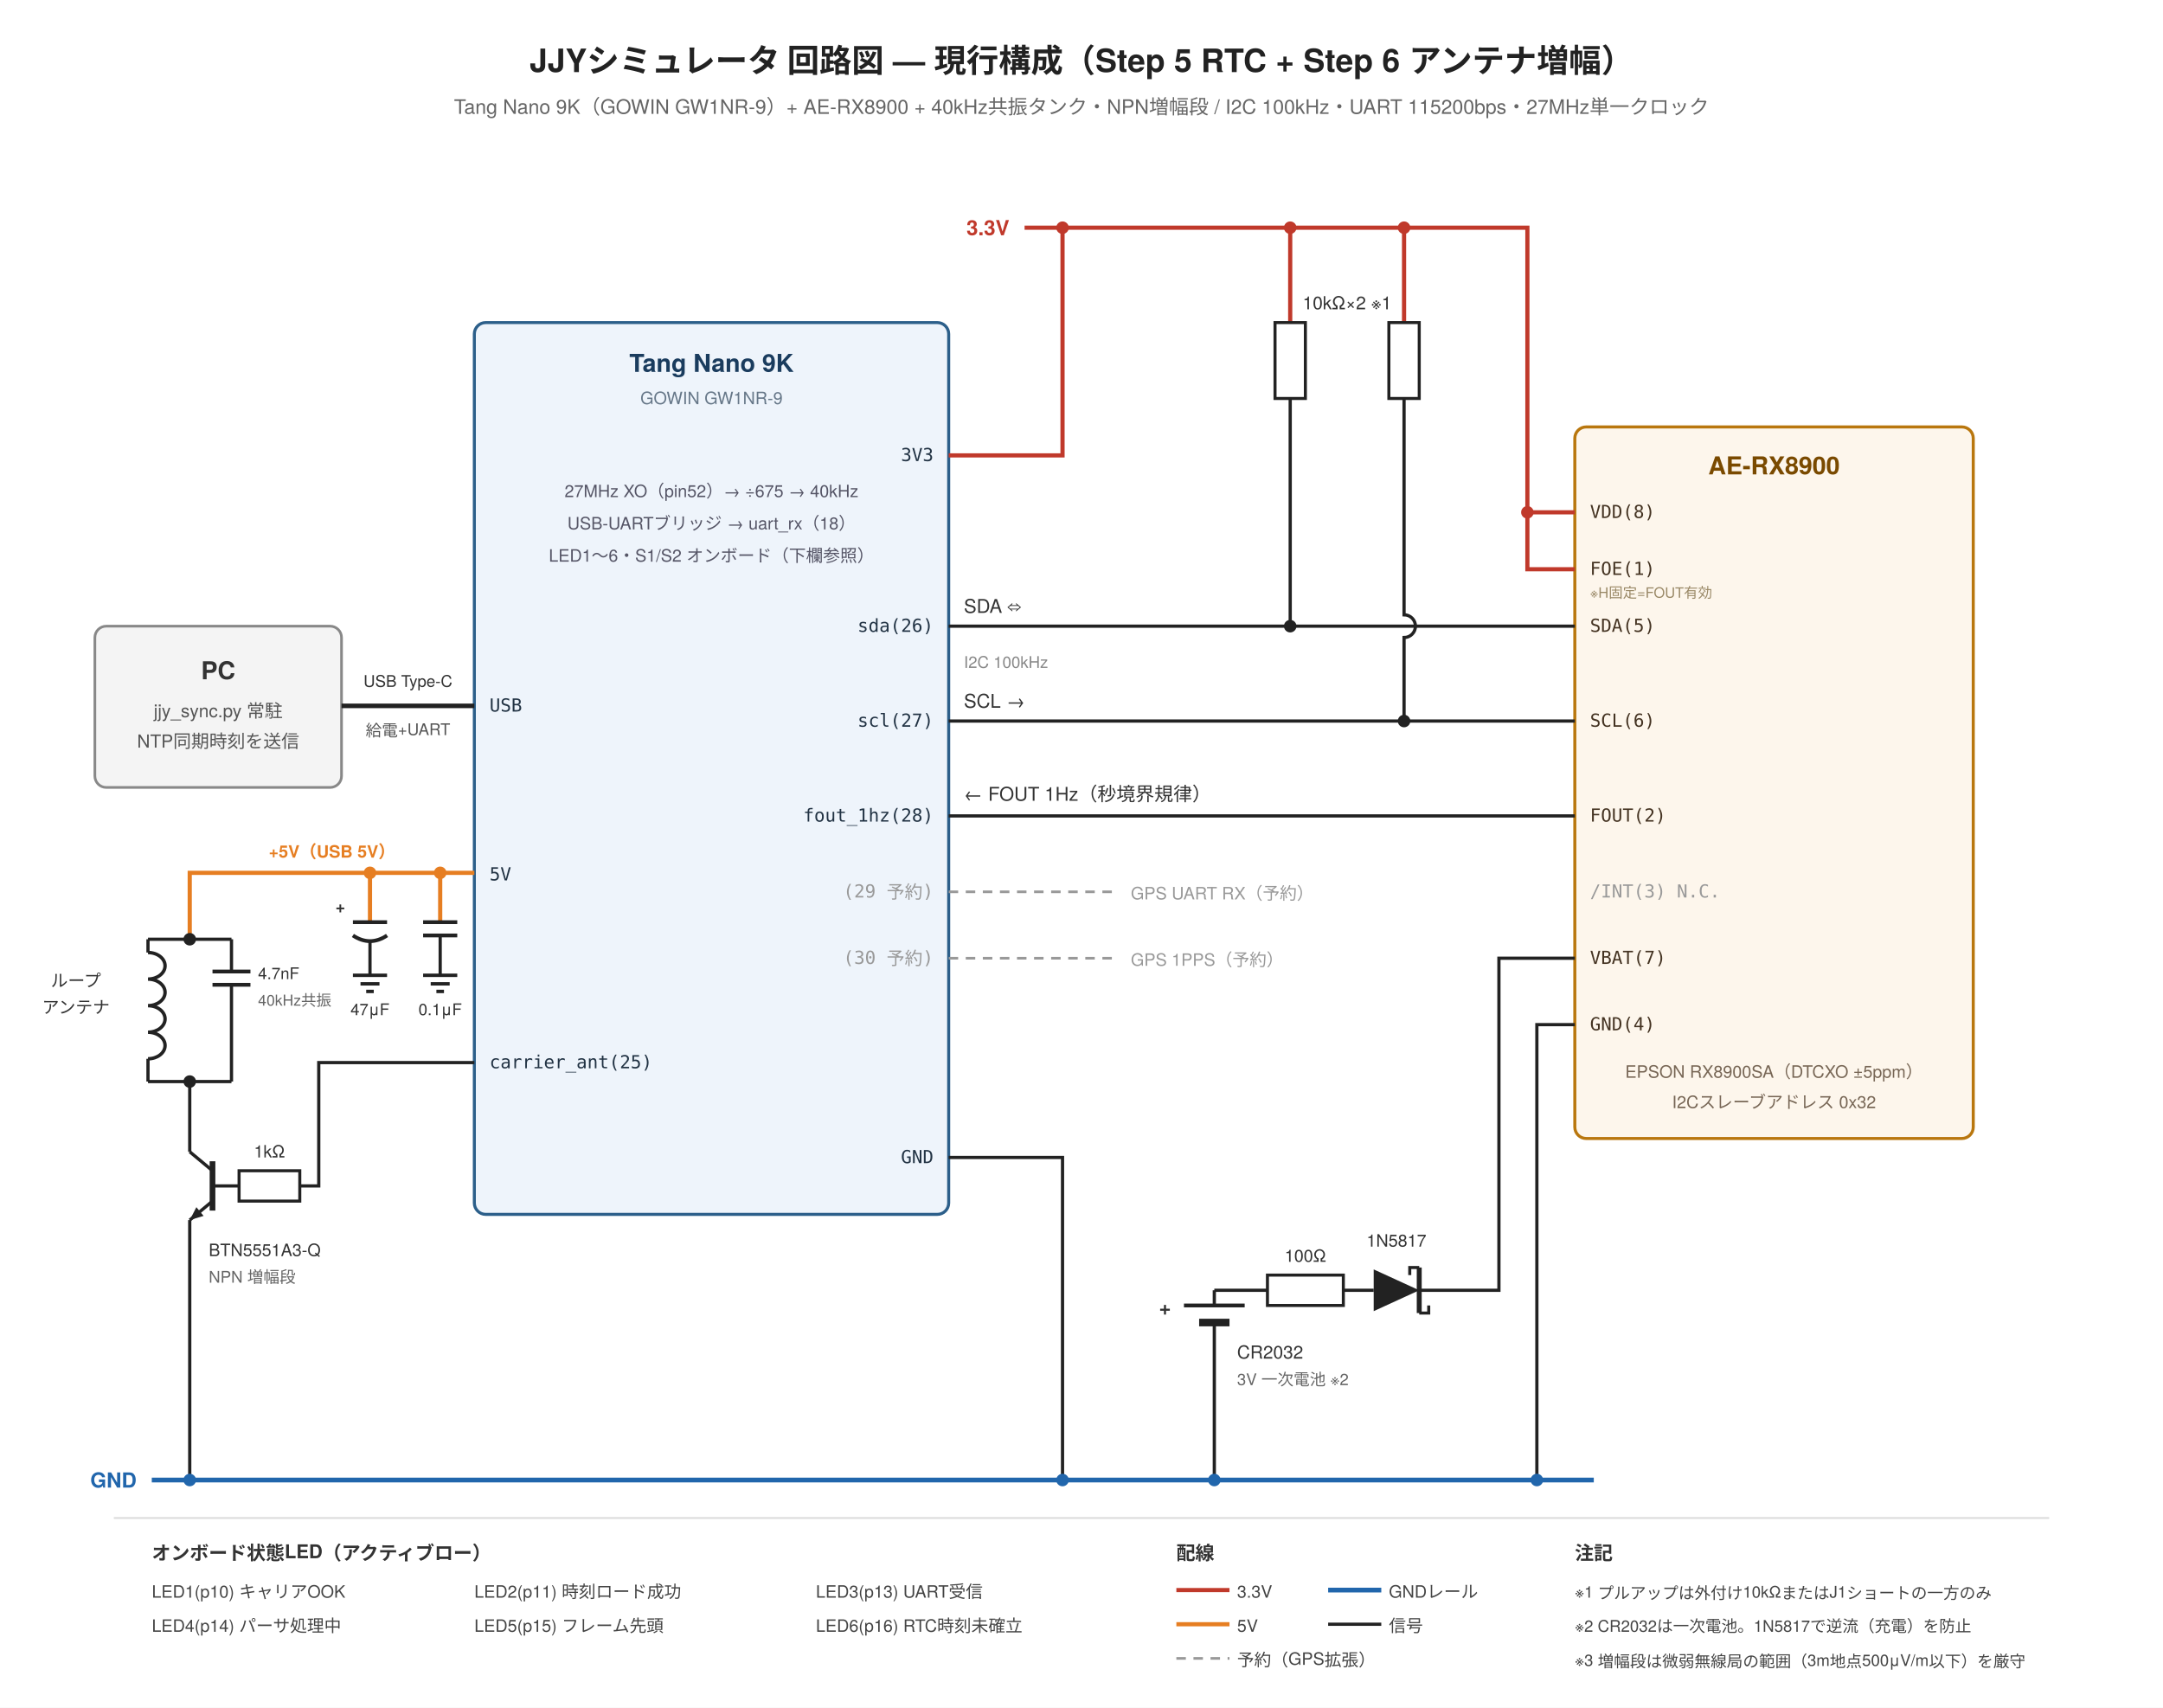
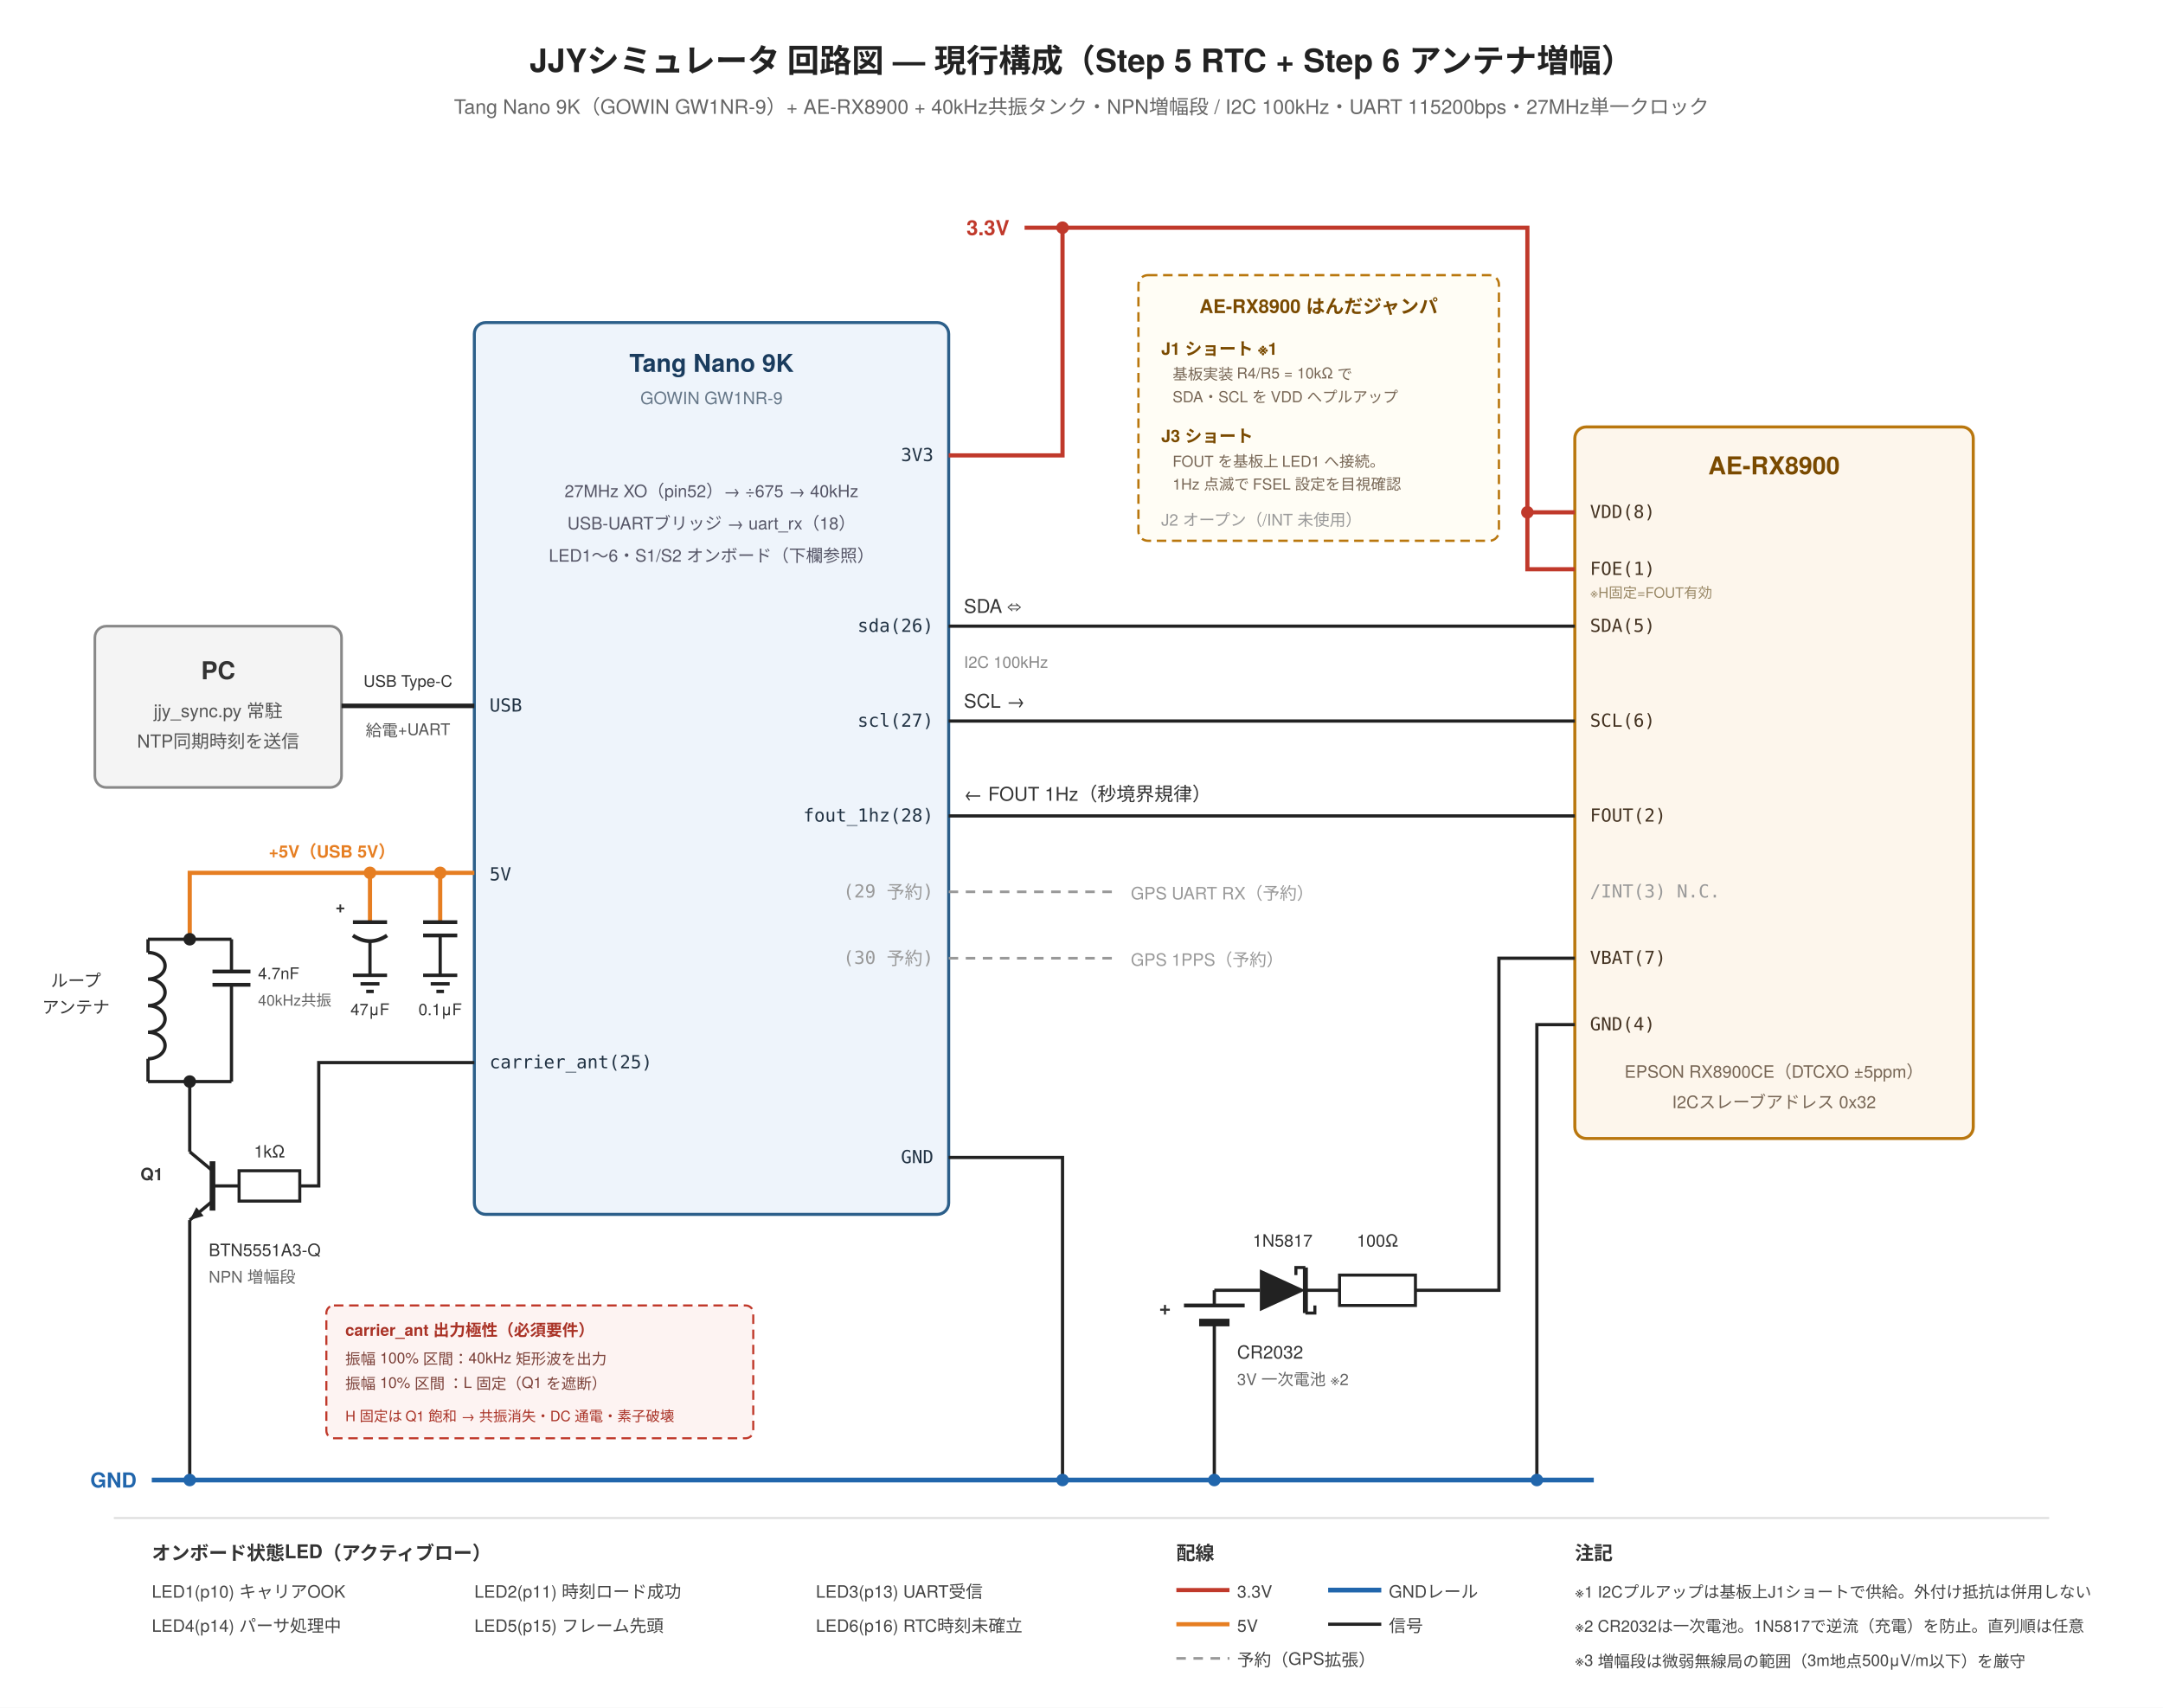
<svg xmlns="http://www.w3.org/2000/svg" viewBox="0 0 1140 900" width="1140" height="900" font-family="'Helvetica Neue','Hiragino Kaku Gothic ProN','Noto Sans JP',sans-serif">
  <rect x="0" y="0" width="1140" height="900" fill="#ffffff" />
  <text x="570" y="38" font-size="17" font-weight="bold" fill="#222" text-anchor="middle">JJYシミュレータ 回路図 — 現行構成（Step 5 RTC + Step 6 アンテナ増幅）</text>
  <text x="570" y="60" font-size="10.5" fill="#666" text-anchor="middle">Tang Nano 9K（GOWIN GW1NR-9）+ AE-RX8900 + 40kHz共振タンク・NPN増幅段 / I2C 100kHz・UART 115200bps・27MHz単一クロック</text>
  <g id="boxes">
    <rect x="50" y="330" width="130" height="85" rx="6" fill="#f4f4f4" stroke="#888" stroke-width="1.4" />
    <text x="115" y="358" font-size="13" font-weight="bold" fill="#333" text-anchor="middle">PC</text>
    <text x="115" y="378" font-size="9.5" fill="#555" text-anchor="middle">jjy_sync.py 常駐</text>
    <text x="115" y="394" font-size="9.5" fill="#555" text-anchor="middle">NTP同期時刻を送信</text>
    <rect x="250" y="170" width="250" height="470" rx="6" fill="#eef4fb" stroke="#2c5f8a" stroke-width="1.6" />
    <text x="375" y="196" font-size="13" font-weight="bold" fill="#1a3c5e" text-anchor="middle">Tang Nano 9K</text>
    <text x="375" y="213" font-size="9" fill="#667788" text-anchor="middle">GOWIN GW1NR-9</text>
    <text x="375" y="262" font-size="9" fill="#556" text-anchor="middle">27MHz XO（pin52）→ ÷675 → 40kHz</text>
    <text x="375" y="279" font-size="9" fill="#556" text-anchor="middle">USB-UARTブリッジ → uart_rx（18）</text>
    <text x="375" y="296" font-size="9" fill="#556" text-anchor="middle">LED1〜6・S1/S2 オンボード（下欄参照）</text>
    <rect x="830" y="225" width="210" height="375" rx="6" fill="#fdf6ec" stroke="#b9770e" stroke-width="1.6" />
    <text x="935" y="250" font-size="13" font-weight="bold" fill="#7a4a00" text-anchor="middle">AE-RX8900</text>
-     <text x="935" y="568" font-size="9" fill="#776655" text-anchor="middle">EPSON RX8900SA（DTCXO ±5ppm）</text>
+     <text x="935" y="568" font-size="9" fill="#776655" text-anchor="middle">EPSON RX8900CE（DTCXO ±5ppm）</text>
    <text x="935" y="584" font-size="9" fill="#776655" text-anchor="middle">I2Cスレーブアドレス 0x32</text>
  </g>
  <g id="rail-33v" stroke="#c0392b" stroke-width="2.2" fill="none">
    <path d="M540 120 H805 V300 H830" />
    <path d="M500 240 H560 V120" />
    <path d="M805 270 H830" />
-     <path d="M680 120 V190" />
-     <path d="M740 120 V190" />
  </g>
  <text x="532" y="124" font-size="11" font-weight="bold" fill="#c0392b" text-anchor="end">3.3V</text>
  <g id="rail-gnd">
    <path d="M80 780 H840" stroke="#2166ac" stroke-width="2.5" fill="none" />
    <text x="72" y="784" font-size="11" font-weight="bold" fill="#2166ac" text-anchor="end">GND</text>
  </g>
  <g id="rail-5v" stroke="#e67e22" stroke-width="2.2" fill="none">
    <path d="M250 460 H100 V495" />
    <path d="M195 460 V486" />
    <path d="M232 460 V486" />
  </g>
  <text x="175" y="452" font-size="9" font-weight="bold" fill="#e67e22" text-anchor="middle">+5V（USB 5V）</text>
  <g id="wires" stroke="#222" stroke-width="1.7" fill="none">
    <path d="M180 372 H250" stroke-width="2.4" />
    <path d="M500 330 H830" />
    <path d="M500 380 H830" />
    <path d="M500 430 H830" />
-     <path d="M680 190 V330" />
-     <path d="M740 190 V324 A6 6 0 0 1 740 336 V380" />
    <path d="M500 610 H560 V780" />
-     <path d="M640 680 H668" />
-     <path d="M708 680 H724" />
-     <path d="M748 680 H790 V505 H830" />
+     <path d="M640 680 H664" />
+     <path d="M688 680 H706" />
+     <path d="M746 680 H790 V505 H830" />
    <path d="M640 680 V688" />
    <path d="M640 697 V780" />
    <path d="M830 540 H810 V780" />
  </g>
  <g id="wires-reserved" stroke="#999" stroke-width="1.4" stroke-dasharray="5 4" fill="none">
    <path d="M500 470 H590" />
    <path d="M500 505 H590" />
  </g>
  <text x="596" y="474" font-size="9" fill="#999">GPS UART RX（予約）</text>
  <text x="596" y="509" font-size="9" fill="#999">GPS 1PPS（予約）</text>
  <g id="amp-stage">
    <g stroke="#222" stroke-width="1.7" fill="none">
      <path d="M78 495 H122" />
      <path d="M78 495 V502" />
      <path d="M78 502 A9 7 0 0 1 78 516 A9 7 0 0 1 78 530 A9 7 0 0 1 78 544 A9 7 0 0 1 78 558" stroke-width="1.8" />
      <path d="M78 558 V570" />
      <path d="M122 495 V512" />
      <path d="M122 519 V570" />
      <path d="M78 570 H122" />
      <path d="M100 570 V607" />
      <path d="M112 617 L100 607" />
      <path d="M112 633 L100 643" />
      <path d="M100 643 V780" />
      <path d="M112 625 H126" />
      <path d="M158 625 H168 V560 H250" />
      <path d="M195 496 V514" />
      <path d="M232 493 V514" />
    </g>
    <path d="M112 512 H132 M112 519 H132" stroke="#222" stroke-width="2" fill="none" />
    <path d="M112 612 V638" stroke="#222" stroke-width="3" fill="none" />
    <polygon points="100,643 103.5,636.2 107.3,640.8" fill="#222" />
    <rect x="126" y="617" width="32" height="16" fill="#fff" stroke="#222" stroke-width="1.6" />
    <text x="142" y="610" font-size="9" fill="#333" text-anchor="middle">1kΩ</text>
    <text x="40" y="520" font-size="9" fill="#333" text-anchor="middle">ループ</text>
    <text x="40" y="534" font-size="9" fill="#333" text-anchor="middle">アンテナ</text>
    <text x="136" y="516" font-size="8.5" fill="#333">4.7nF</text>
    <text x="136" y="530" font-size="8" fill="#666">40kHz共振</text>
+     <text x="86" y="622" font-size="9" font-weight="bold" fill="#333" text-anchor="end">Q1</text>
    <text x="110" y="662" font-size="9" fill="#333">BTN5551A3-Q</text>
    <text x="110" y="676" font-size="8.5" fill="#666">NPN 増幅段</text>
+     <rect x="172" y="688" width="225" height="70" rx="4" fill="#fdf3f2" stroke="#c0392b" stroke-width="1.1" stroke-dasharray="5 3" />
+     <text x="182" y="704" font-size="8.5" font-weight="bold" fill="#a93226">carrier_ant 出力極性（必須要件）</text>
+     <text x="182" y="719" font-size="8" fill="#7b4038">振幅 100% 区間：40kHz 矩形波を出力</text>
+     <text x="182" y="732" font-size="8" fill="#7b4038">振幅 10% 区間 ：L 固定（Q1 を遮断）</text>
+     <text x="182" y="749" font-size="7.5" fill="#a93226">H 固定は Q1 飽和 → 共振消失・DC 通電・素子破壊</text>
    <path d="M186 486 H204" stroke="#222" stroke-width="2" fill="none" />
    <path d="M186 493 Q195 499 204 493" stroke="#222" stroke-width="2" fill="none" />
    <text x="182" y="481" font-size="9" font-weight="bold" fill="#333" text-anchor="end">+</text>
    <path d="M186 514 H204 M190 518.5 H200 M193 522.5 H197" stroke="#222" stroke-width="1.8" fill="none" />
    <text x="195" y="535" font-size="8.5" fill="#333" text-anchor="middle">47μF</text>
    <path d="M223 486 H241 M223 493 H241" stroke="#222" stroke-width="2" fill="none" />
    <path d="M223 514 H241 M227 518.5 H237 M230 522.5 H234" stroke="#222" stroke-width="1.8" fill="none" />
    <text x="232" y="535" font-size="8.5" fill="#333" text-anchor="middle">0.1μF</text>
  </g>
+   <g id="jumper-note">
+     <rect x="600" y="145" width="190" height="140" rx="5" fill="#fffdf5" stroke="#b9770e" stroke-width="1.2" stroke-dasharray="5 3" />
+     <text x="695" y="165" font-size="10" font-weight="bold" fill="#7a4a00" text-anchor="middle">AE-RX8900 はんだジャンパ</text>
+     <text x="612" y="187" font-size="9" font-weight="bold" fill="#7a4a00">J1 ショート ※1</text>
+     <text x="618" y="200" font-size="8" fill="#776655">基板実装 R4/R5 = 10kΩ で</text>
+     <text x="618" y="212" font-size="8" fill="#776655">SDA・SCL を VDD へプルアップ</text>
+     <text x="612" y="233" font-size="9" font-weight="bold" fill="#7a4a00">J3 ショート</text>
+     <text x="618" y="246" font-size="8" fill="#776655">FOUT を基板上 LED1 へ接続。</text>
+     <text x="618" y="258" font-size="8" fill="#776655">1Hz 点滅で FSEL 設定を目視確認</text>
+     <text x="612" y="277" font-size="8.5" fill="#999">J2 オープン（/INT 未使用）</text>
+   </g>
  <g id="parts">
-     <rect x="672" y="170" width="16" height="40" fill="#fff" stroke="#222" stroke-width="1.6" />
-     <rect x="732" y="170" width="16" height="40" fill="#fff" stroke="#222" stroke-width="1.6" />
-     <text x="710" y="163" font-size="9.5" fill="#333" text-anchor="middle">10kΩ×2 ※1</text>
-     <rect x="668" y="672" width="40" height="16" fill="#fff" stroke="#222" stroke-width="1.6" />
-     <text x="688" y="665" font-size="9" fill="#333" text-anchor="middle">100Ω</text>
-     <polygon points="724,669 724,691 748,680" fill="#222" />
-     <path d="M748 668 V692" stroke="#222" stroke-width="2.6" fill="none" />
-     <path d="M748 668 H743 V672 M748 692 H753 V688" stroke="#222" stroke-width="1.6" fill="none" />
-     <text x="736" y="657" font-size="9" fill="#333" text-anchor="middle">1N5817</text>
+     <polygon points="664,669 664,691 688,680" fill="#222" />
+     <path d="M688 668 V692" stroke="#222" stroke-width="2.6" fill="none" />
+     <path d="M688 668 H683 V672 M688 692 H693 V688" stroke="#222" stroke-width="1.6" fill="none" />
+     <text x="676" y="657" font-size="9" fill="#333" text-anchor="middle">1N5817</text>
+     <rect x="706" y="672" width="40" height="16" fill="#fff" stroke="#222" stroke-width="1.6" />
+     <text x="726" y="657" font-size="9" fill="#333" text-anchor="middle">100Ω</text>
    <path d="M624 688 H656" stroke="#222" stroke-width="2" fill="none" />
    <path d="M632 697 H648" stroke="#222" stroke-width="4" fill="none" />
    <text x="614" y="693" font-size="11" font-weight="bold" fill="#333" text-anchor="middle">+</text>
    <text x="652" y="716" font-size="9.5" fill="#333">CR2032</text>
    <text x="652" y="730" font-size="8.5" fill="#666">3V 一次電池 ※2</text>
  </g>
  <g id="pin-labels" font-family="Menlo,Consolas,monospace" font-size="9.5">
    <g text-anchor="end" fill="#223344">
      <text x="492" y="243">3V3</text>
      <text x="492" y="333">sda(26)</text>
      <text x="492" y="383">scl(27)</text>
      <text x="492" y="433">fout_1hz(28)</text>
      <text x="492" y="473" fill="#999">(29 予約)</text>
      <text x="492" y="508" fill="#999">(30 予約)</text>
      <text x="492" y="613">GND</text>
    </g>
    <g fill="#223344">
      <text x="258" y="375">USB</text>
      <text x="258" y="464">5V</text>
      <text x="258" y="563">carrier_ant(25)</text>
    </g>
    <g fill="#443322">
      <text x="838" y="273">VDD(8)</text>
      <text x="838" y="303">FOE(1)</text>
      <text x="838" y="333">SDA(5)</text>
      <text x="838" y="383">SCL(6)</text>
      <text x="838" y="433">FOUT(2)</text>
      <text x="838" y="473" fill="#999">/INT(3) N.C.</text>
      <text x="838" y="508">VBAT(7)</text>
      <text x="838" y="543">GND(4)</text>
    </g>
  </g>
  <text x="838" y="315" font-size="7.5" fill="#998866">※H固定=FOUT有効</text>
  <g id="signal-labels" fill="#333">
    <text x="215" y="362" font-size="8.5" text-anchor="middle">USB Type-C</text>
    <text x="215" y="388" font-size="8.5" fill="#555" text-anchor="middle">給電+UART</text>
    <text x="508" y="323" font-size="10">SDA ⇔</text>
    <text x="508" y="352" font-size="8.5" fill="#888">I2C 100kHz</text>
    <text x="508" y="373" font-size="10">SCL →</text>
    <text x="508" y="422" font-size="10">← FOUT 1Hz（秒境界規律）</text>
  </g>
  <g id="junctions">
    <g fill="#c0392b">
      <circle cx="560" cy="120" r="3.3" />
-       <circle cx="680" cy="120" r="3.3" />
-       <circle cx="740" cy="120" r="3.3" />
      <circle cx="805" cy="270" r="3.3" />
    </g>
    <g fill="#e67e22">
      <circle cx="195" cy="460" r="3.3" />
      <circle cx="232" cy="460" r="3.3" />
    </g>
    <g fill="#222">
-       <circle cx="680" cy="330" r="3.3" />
-       <circle cx="740" cy="380" r="3.3" />
      <circle cx="100" cy="495" r="3.3" />
      <circle cx="100" cy="570" r="3.3" />
    </g>
    <g fill="#2166ac">
      <circle cx="100" cy="780" r="3.3" />
      <circle cx="560" cy="780" r="3.3" />
      <circle cx="640" cy="780" r="3.3" />
      <circle cx="810" cy="780" r="3.3" />
    </g>
  </g>
  <g id="legend">
    <path d="M60 800 H1080" stroke="#ddd" stroke-width="1" fill="none" />
    <text x="80" y="822" font-size="10" font-weight="bold" fill="#333">オンボード状態LED（アクティブロー）</text>
    <g font-size="9" fill="#444">
      <text x="80" y="842">LED1(p10) キャリアOOK</text>
      <text x="250" y="842">LED2(p11) 時刻ロード成功</text>
      <text x="430" y="842">LED3(p13) UART受信</text>
      <text x="80" y="860">LED4(p14) パーサ処理中</text>
      <text x="250" y="860">LED5(p15) フレーム先頭</text>
      <text x="430" y="860">LED6(p16) RTC時刻未確立</text>
    </g>
    <text x="620" y="822" font-size="10" font-weight="bold" fill="#333">配線</text>
    <path d="M620 838 H648" stroke="#c0392b" stroke-width="2.2" fill="none" />
    <text x="652" y="842" font-size="9" fill="#444">3.3V</text>
    <path d="M620 856 H648" stroke="#e67e22" stroke-width="2.2" fill="none" />
    <text x="652" y="860" font-size="9" fill="#444">5V</text>
    <path d="M700 838 H728" stroke="#2166ac" stroke-width="2.5" fill="none" />
    <text x="732" y="842" font-size="9" fill="#444">GNDレール</text>
    <path d="M700 856 H728" stroke="#222" stroke-width="1.7" fill="none" />
    <text x="732" y="860" font-size="9" fill="#444">信号</text>
    <path d="M620 874 H648" stroke="#999" stroke-width="1.4" stroke-dasharray="5 4" fill="none" />
    <text x="652" y="878" font-size="9" fill="#444">予約（GPS拡張）</text>
    <text x="830" y="822" font-size="10" font-weight="bold" fill="#333">注記</text>
-     <text x="830" y="842" font-size="8.5" fill="#444">※1 プルアップは外付け10kΩまたはJ1ショートの一方のみ</text>
-     <text x="830" y="860" font-size="8.5" fill="#444">※2 CR2032は一次電池。1N5817で逆流（充電）を防止</text>
+     <text x="830" y="842" font-size="8.5" fill="#444">※1 I2Cプルアップは基板上J1ショートで供給。外付け抵抗は併用しない</text>
+     <text x="830" y="860" font-size="8.5" fill="#444">※2 CR2032は一次電池。1N5817で逆流（充電）を防止。直列順は任意</text>
    <text x="830" y="878" font-size="8.5" fill="#444">※3 増幅段は微弱無線局の範囲（3m地点500μV/m以下）を厳守</text>
  </g>
</svg>
